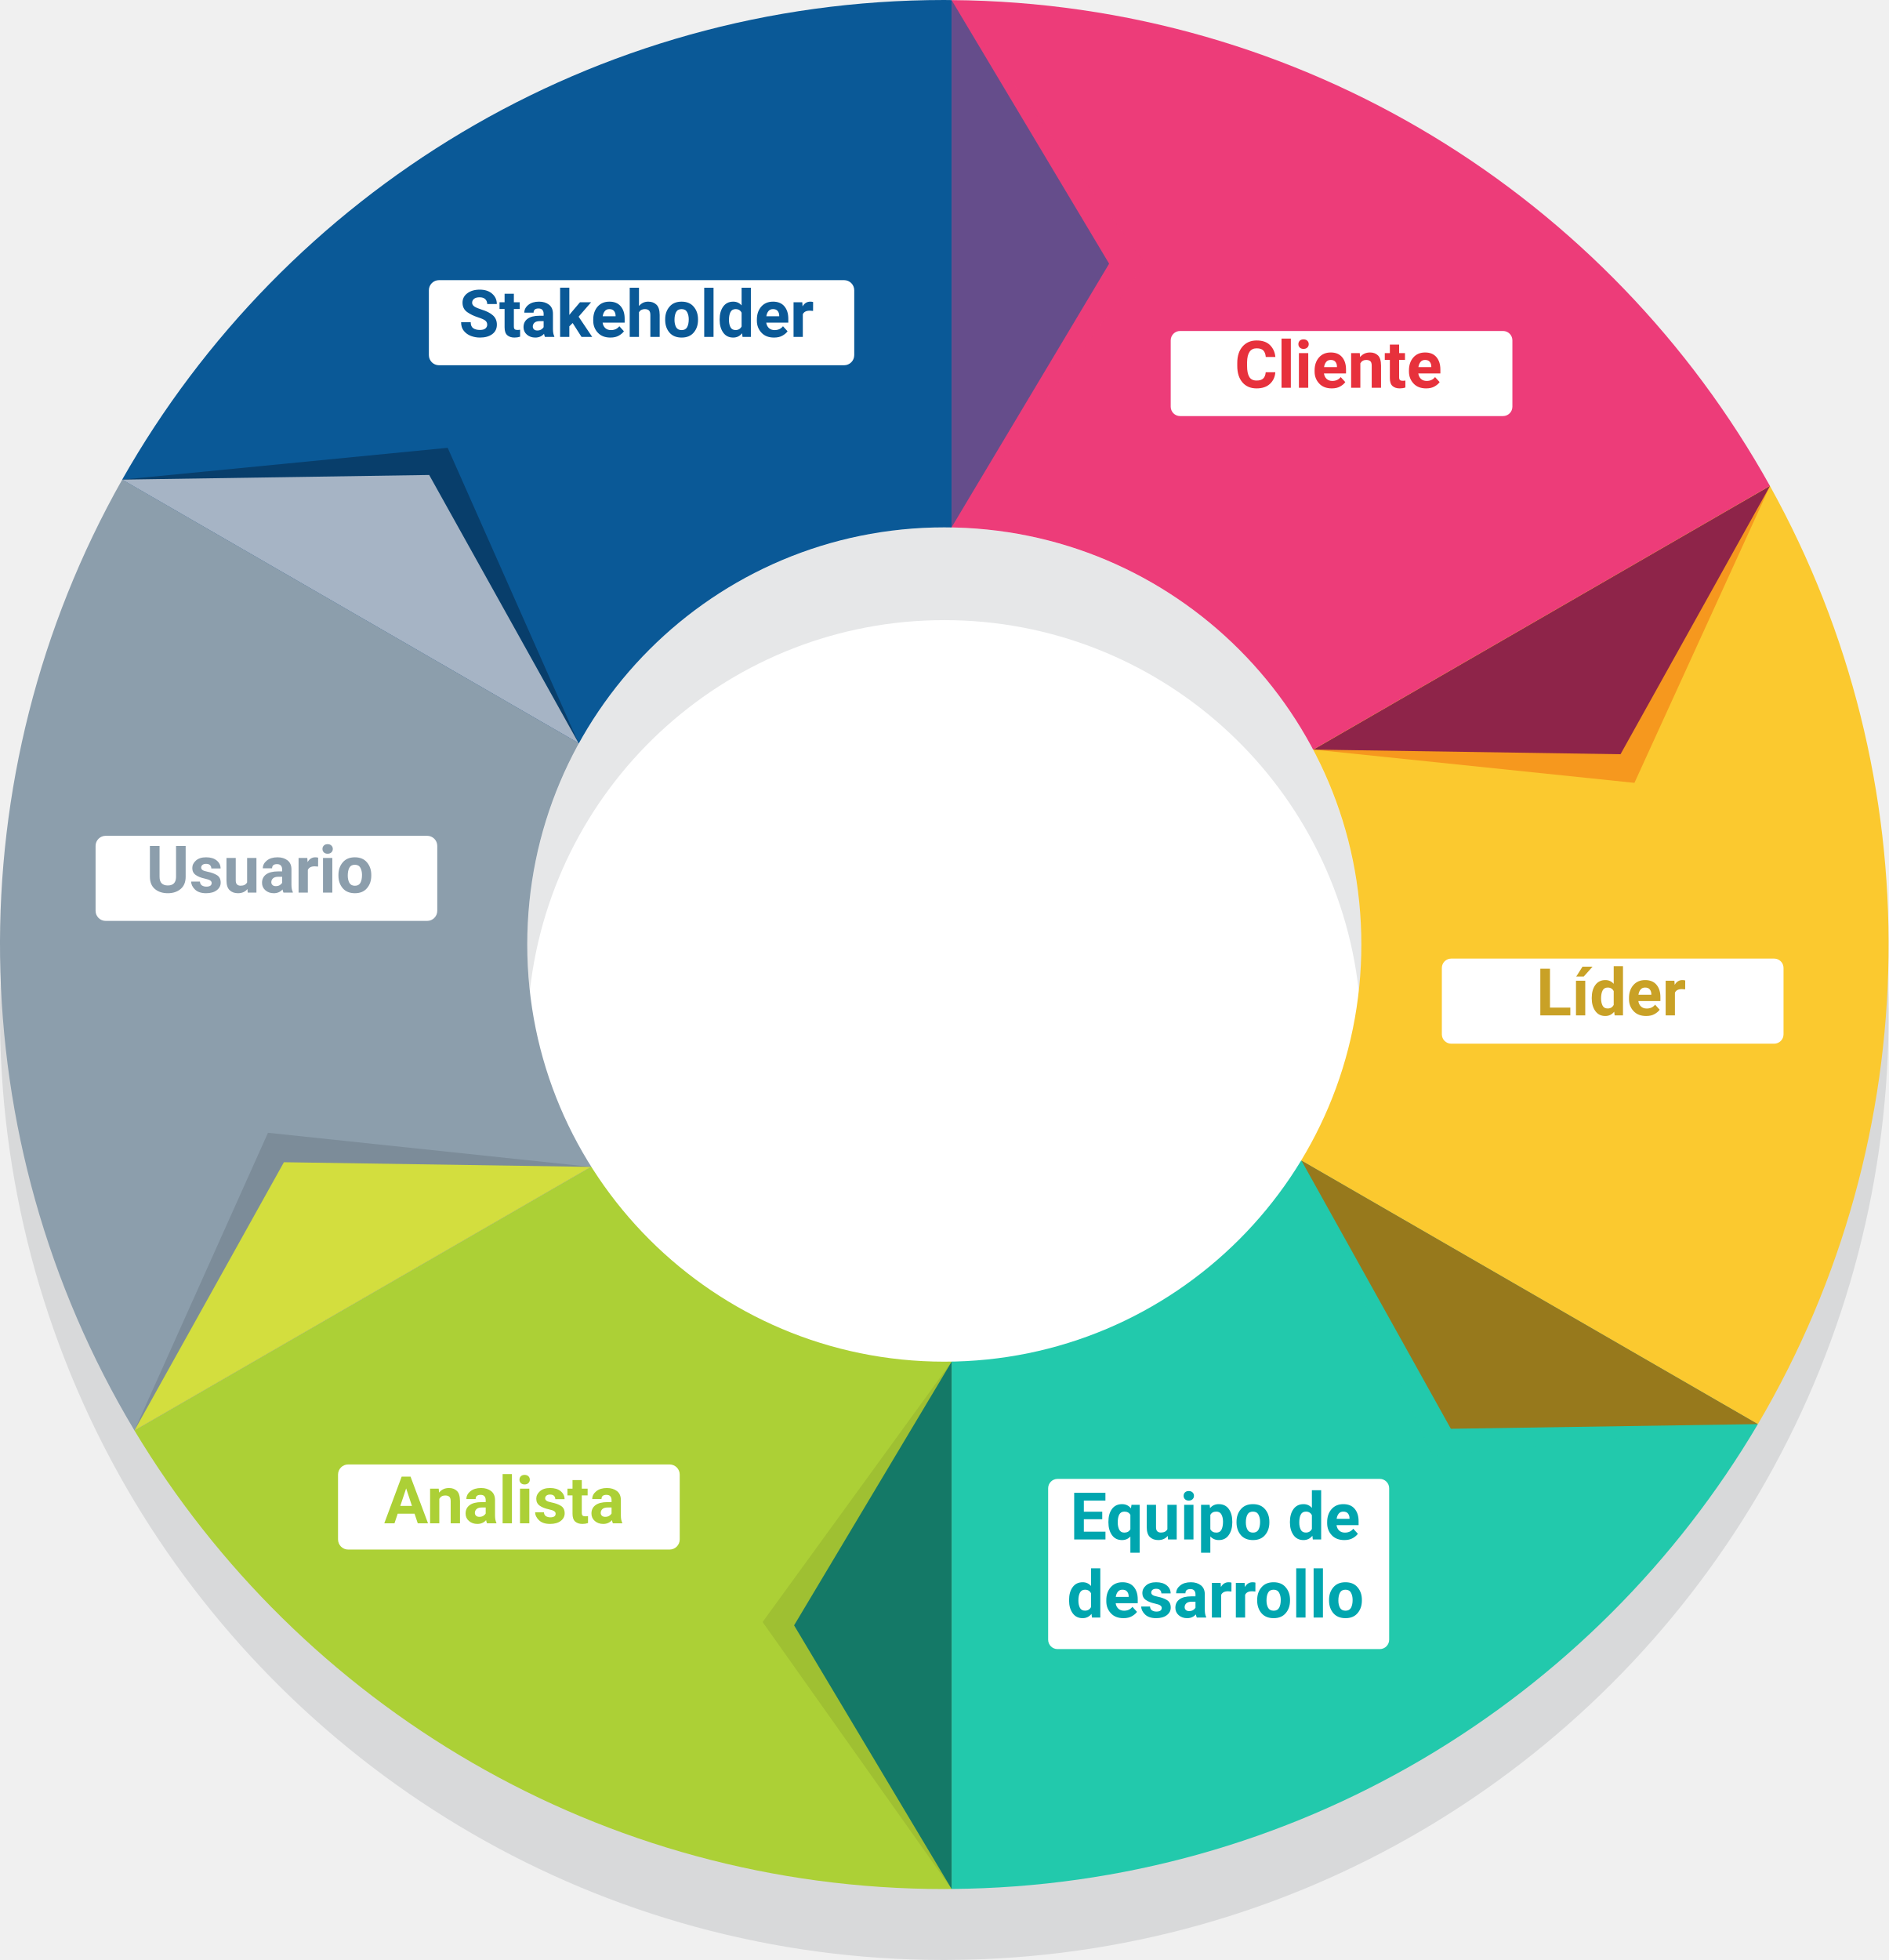
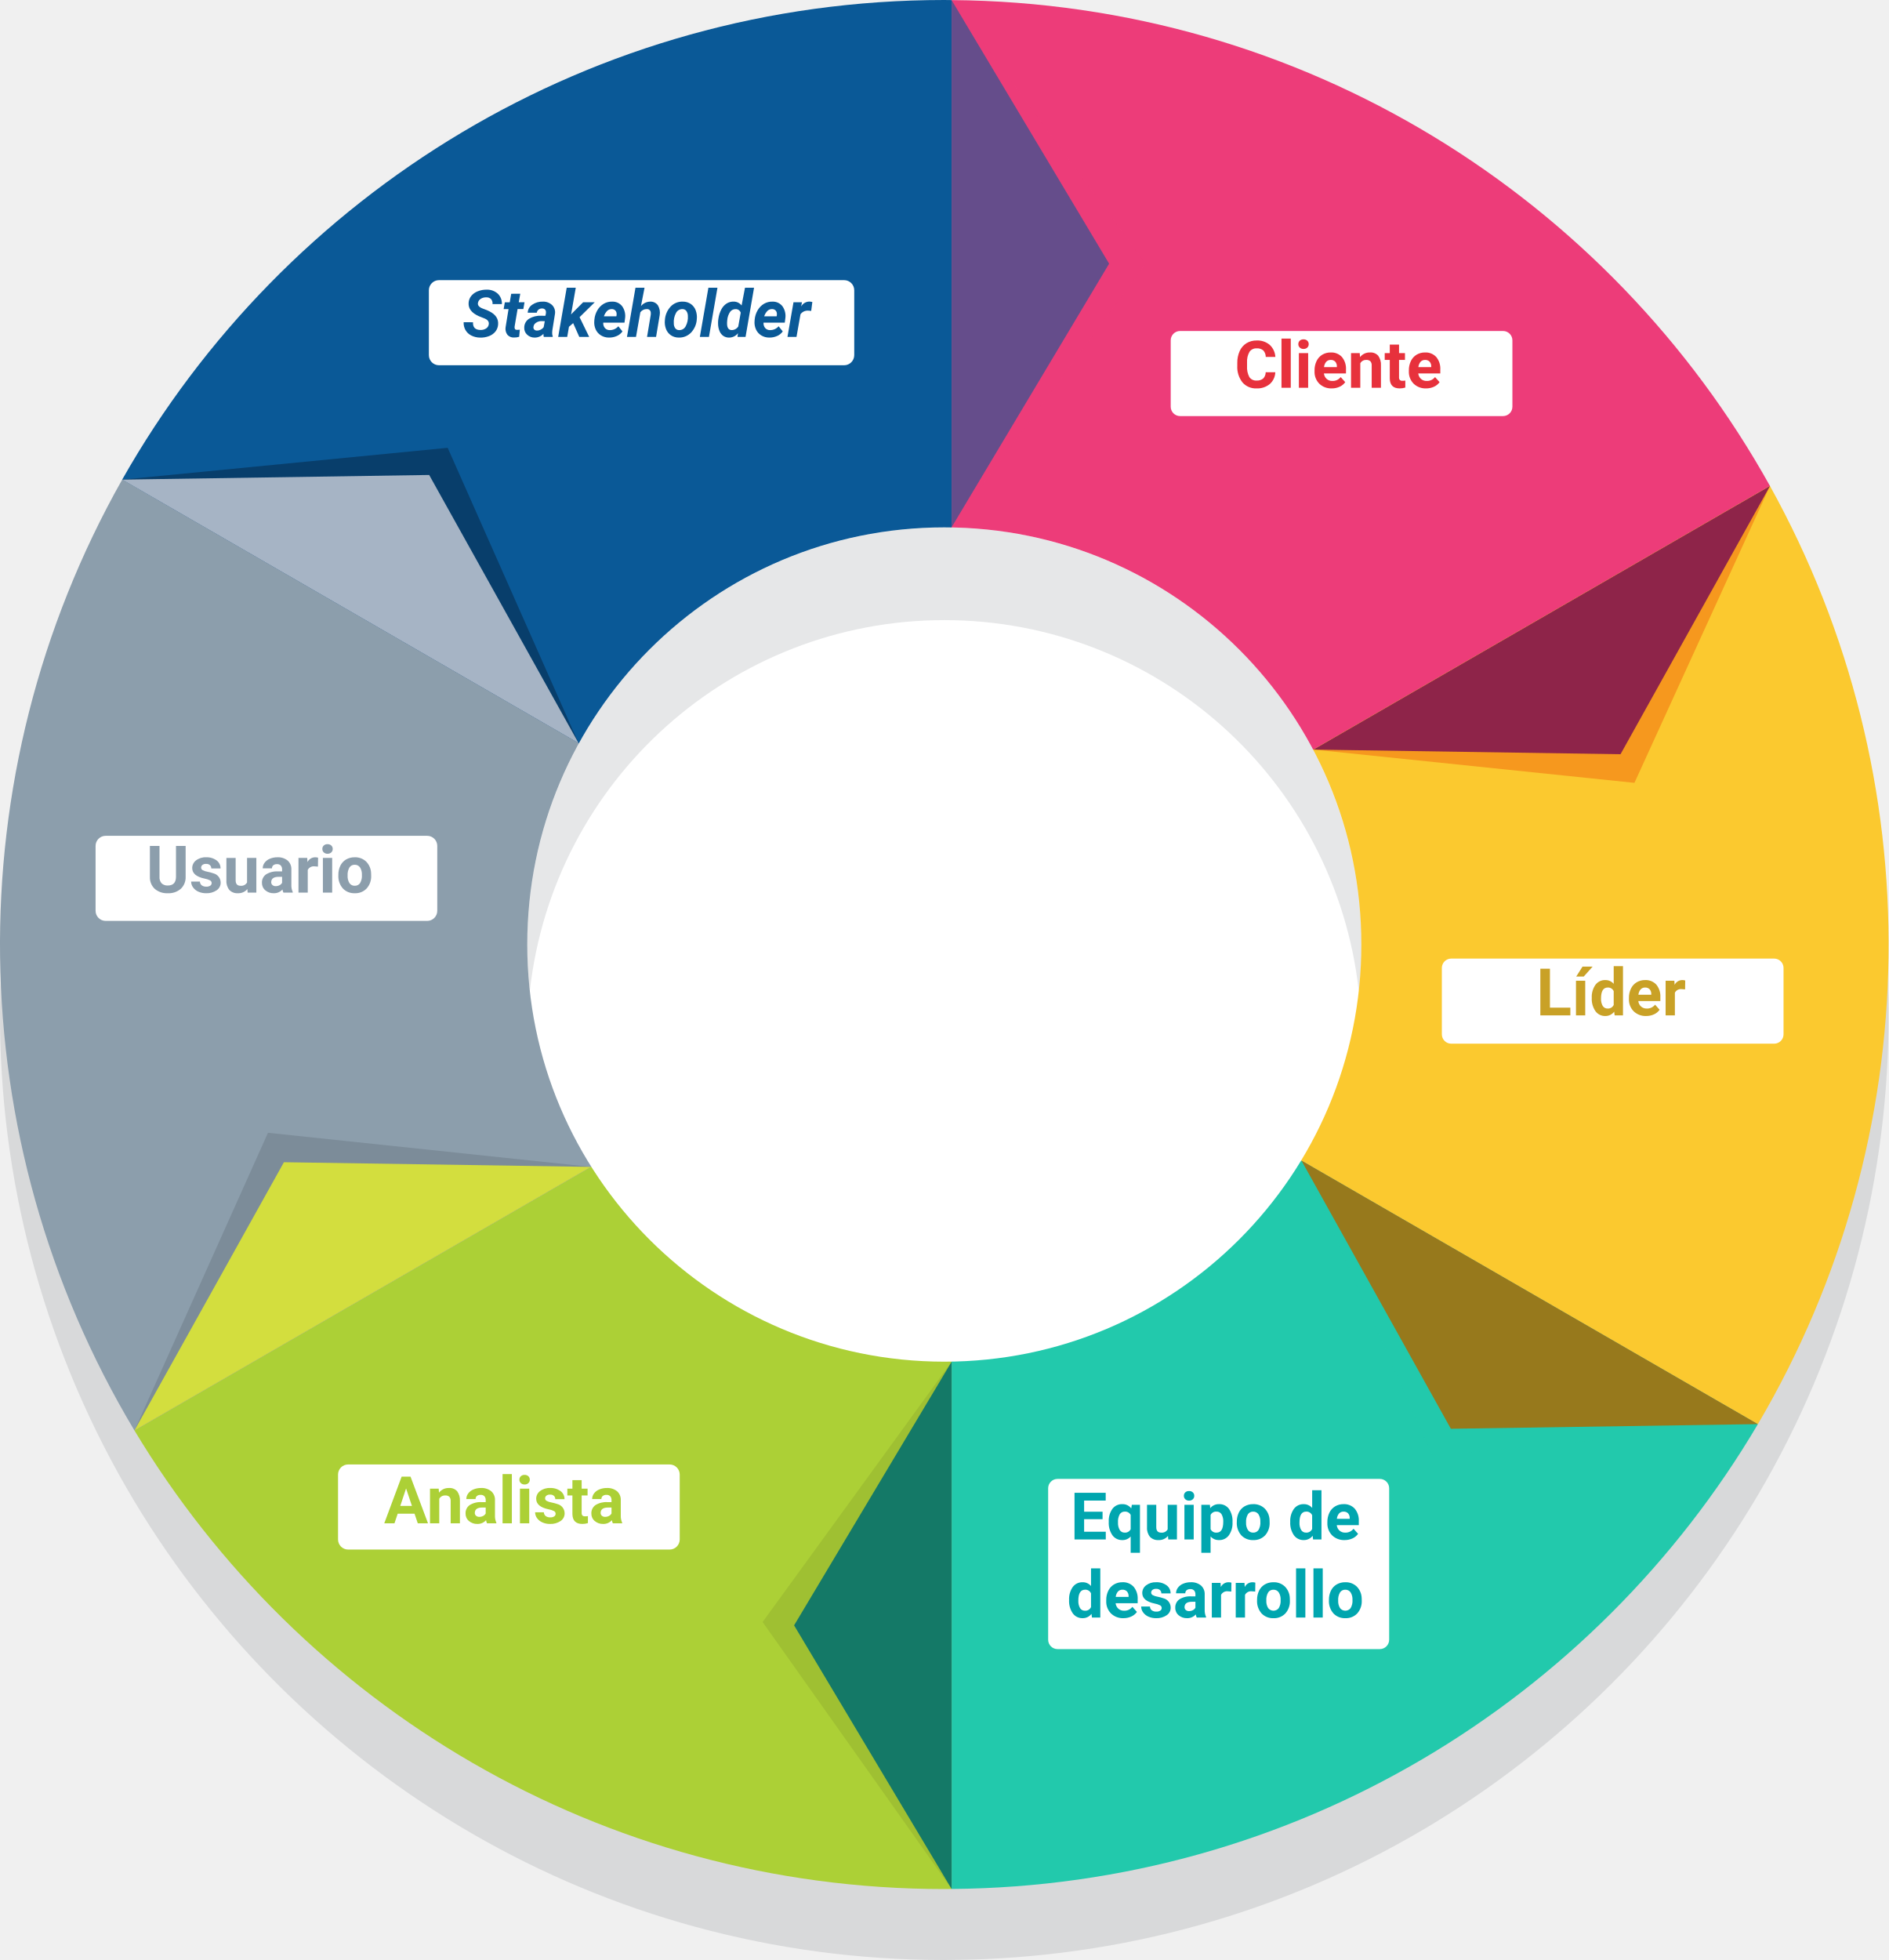
- <svg xmlns="http://www.w3.org/2000/svg" width="604.728" height="627.444" viewBox="0 0 604.728 627.444">
-   <g id="Grupo_877453" data-name="Grupo 877453" transform="translate(-26.283 -24.694)">
-     <path id="Trazado_601420" data-name="Trazado 601420" d="M593.028,196.948C541.755,104.8,443.719,42.257,330.986,41.4c-.78-.005-1.557-.03-2.339-.03-112.883,0-211.3,61.868-263.241,153.534a302.619,302.619,0,0,0,3.928,304.4c52.877,87.95,149.217,146.8,259.313,146.8.782,0,1.558-.023,2.339-.029,109.952-.836,205.924-60.349,258.163-148.782a302.588,302.588,0,0,0,3.879-300.342Z" transform="translate(0 6.037)" fill="#e6e7e8" style="mix-blend-mode: multiply;isolation: isolate" />
-     <path id="Trazado_601421" data-name="Trazado 601421" d="M320.587,24.724c-.78-.005-1.557-.03-2.339-.03-112.883,0-211.3,61.868-263.241,153.534L320.587,331.561Z" transform="translate(10.398 0)" fill="#0a5997" />
-     <path id="Trazado_601422" data-name="Trazado 601422" d="M65.406,137.421a302.619,302.619,0,0,0,3.928,304.4L330.986,290.754Z" transform="translate(0 40.807)" fill="#8c9eac" />
-     <path id="Trazado_601423" data-name="Trazado 601423" d="M512.042,180.263C460.77,88.113,362.733,25.573,250,24.716V331.553Z" transform="translate(80.986 0.008)" fill="#ed3c79" />
-     <path id="Trazado_601424" data-name="Trazado 601424" d="M57.892,401.064c52.877,87.95,149.217,146.8,259.313,146.8.782,0,1.558-.023,2.339-.029V250Z" transform="translate(11.442 81.561)" fill="#acd036" />
-     <path id="Trazado_601425" data-name="Trazado 601425" d="M250,547.833C359.952,547,455.924,487.484,508.163,399.051L250,250Z" transform="translate(80.986 81.561)" fill="#22c9ac" />
-     <path id="Trazado_601426" data-name="Trazado 601426" d="M512.042,138.921,250,290.211,508.163,439.261a302.585,302.585,0,0,0,3.879-300.34Z" transform="translate(80.986 41.35)" fill="#fbc92f" />
-     <circle id="Elipse_4942" data-name="Elipse 4942" cx="133.538" cy="133.538" r="133.538" transform="translate(195.108 193.521)" fill="#fff" />
-     <path id="Trazado_601427" data-name="Trazado 601427" d="M283.776,178.335A133.551,133.551,0,0,1,416.488,297.029a133.538,133.538,0,1,0-265.425,0A133.551,133.551,0,0,1,283.776,178.335Z" transform="translate(44.871 44.872)" fill="#e6e7e8" style="mix-blend-mode: multiply;isolation: isolate" />
-     <path id="Trazado_601428" data-name="Trazado 601428" d="M250,24.716,312.129,109.1,250,193.481Z" transform="translate(80.986 0.008)" fill="#ed3c79" opacity="0.6" style="isolation: isolate" />
-     <path id="Trazado_601429" data-name="Trazado 601429" d="M250,24.716,300.438,109.1,250,193.481Z" transform="translate(80.986 0.008)" fill="#0a5997" opacity="0.6" style="isolation: isolate" />
-     <path id="Trazado_601430" data-name="Trazado 601430" d="M266.085,513.528l-60.52-85.449,60.52-83.317Z" transform="translate(64.9 115.865)" fill="#9fc032" />
-     <path id="Trazado_601431" data-name="Trazado 601431" d="M263.406,513.528l-50.438-84.383,50.438-84.383Z" transform="translate(67.58 115.865)" fill="#147967" />
-     <path id="Trazado_601432" data-name="Trazado 601432" d="M55.008,140.132l104.226-10.187,41.929,94.57Z" transform="translate(10.399 38.101)" fill="#083760" opacity="0.8" style="isolation: isolate" />
-     <path id="Trazado_601433" data-name="Trazado 601433" d="M55.008,137.82l98.3-1.49L201.163,222.2Z" transform="translate(10.399 40.412)" fill="#a6b4c5" />
-     <path id="Trazado_601434" data-name="Trazado 601434" d="M478.393,381.846,374.18,391.983l-41.943-94.521Z" transform="translate(110.756 98.742)" fill="#22c9ac" opacity="0.15" style="isolation: isolate" />
-     <path id="Trazado_601435" data-name="Trazado 601435" d="M478.393,381.846l-98.3,1.49-47.858-85.872Z" transform="translate(110.756 98.742)" fill="#97791c" />
-     <path id="Trazado_601436" data-name="Trazado 601436" d="M57.893,386.242l42.753-95.3,103.4,10.915Z" transform="translate(11.443 96.383)" fill="#7c8c99" />
-     <path id="Trazado_601437" data-name="Trazado 601437" d="M57.893,383.737l47.858-85.872,98.3,1.49Z" transform="translate(11.443 98.888)" fill="#d3de3e" />
-     <path id="Trazado_601438" data-name="Trazado 601438" d="M481.241,138.921l-43.4,95.032L335.086,223.3Z" transform="translate(111.787 41.35)" fill="#f6981e" />
-     <path id="Trazado_601439" data-name="Trazado 601439" d="M481.241,138.921l-47.858,85.872-98.3-1.489Z" transform="translate(111.787 41.35)" fill="#8e2449" />
-     <rect id="Rectángulo_294824" data-name="Rectángulo 294824" width="109.407" height="27.24" rx="3" transform="translate(401.144 130.65)" fill="#fff" />
-     <text id="Cliente" transform="translate(454.798 148.827)" fill="#e7313c" font-size="21" font-family="Roboto-Bold, Roboto" font-weight="700">
-       <tspan x="-33.218" y="0">Cliente</tspan>
-     </text>
-     <rect id="Rectángulo_294825" data-name="Rectángulo 294825" width="109.407" height="27.24" rx="3" transform="translate(487.961 331.561)" fill="#fff" />
-     <text id="Líder" transform="translate(542.148 349.738)" fill="#c9a126" font-size="21" font-family="Roboto-Bold, Roboto" font-weight="700">
-       <tspan x="-23.984" y="0">Líder</tspan>
-     </text>
-     <rect id="Rectángulo_294826" data-name="Rectángulo 294826" width="109.195" height="54.48" rx="3" transform="translate(361.898 498.127)" fill="#fff" />
-     <text id="Equipo_de_desarrollo" data-name="Equipo de desarrollo" transform="translate(415.463 517.506)" fill="#00a6af" font-size="21" font-family="Roboto-Bold, Roboto" font-weight="700">
-       <tspan x="-46.553" y="0">Equipo de</tspan>
-       <tspan x="-47.537" y="25">desarrollo</tspan>
-     </text>
-     <path id="Rectángulo_294827" data-name="Rectángulo 294827" d="M3.232,0H106.174a3.233,3.233,0,0,1,3.233,3.233V24.007a3.233,3.233,0,0,1-3.233,3.233H3.232A3.232,3.232,0,0,1,0,24.008V3.232A3.232,3.232,0,0,1,3.232,0Z" transform="translate(134.522 493.503)" fill="#fff" />
-     <text id="Analista" transform="translate(187.727 512.338)" fill="#acd036" font-size="21" font-family="Roboto-Bold, Roboto" font-weight="700">
-       <tspan x="-38.473" y="0">Analista</tspan>
-     </text>
-     <path id="Rectángulo_294828" data-name="Rectángulo 294828" d="M3.232,0H106.174a3.233,3.233,0,0,1,3.233,3.233V24.008a3.233,3.233,0,0,1-3.233,3.233H3.232A3.232,3.232,0,0,1,0,24.008V3.232A3.232,3.232,0,0,1,3.232,0Z" transform="translate(56.888 292.256)" fill="#fff" />
-     <text id="Usuario" transform="translate(109.455 310.433)" fill="#8c9eac" font-size="21" font-family="Roboto-Bold, Roboto" font-weight="700">
-       <tspan x="-36.365" y="0">Usuario</tspan>
-     </text>
-     <rect id="Rectángulo_294829" data-name="Rectángulo 294829" width="136.2" height="27.24" rx="3.233" transform="translate(163.609 114.378)" fill="#fff" />
-     <text id="Stakeholder" transform="translate(230.142 132.555)" fill="#0a5997" font-size="21" font-family="Roboto-Bold, Roboto" font-weight="700">
-       <tspan x="-56.935" y="0">Stakeholder</tspan>
-     </text>
+ <svg xmlns="http://www.w3.org/2000/svg" width="604.728" height="627.443" viewBox="0 0 604.728 627.443">
+   <g id="Grupo_880850" data-name="Grupo 880850" transform="translate(-521.302 -2981.166)">
+     <path id="Trazado_601420" data-name="Trazado 601420" d="M593.028,196.948C541.755,104.8,443.719,42.257,330.986,41.4c-.78-.005-1.557-.03-2.339-.03-112.883,0-211.3,61.868-263.241,153.534a302.619,302.619,0,0,0,3.928,304.4c52.877,87.95,149.217,146.8,259.313,146.8.782,0,1.558-.023,2.339-.029,109.952-.836,205.924-60.349,258.163-148.782a302.588,302.588,0,0,0,3.879-300.342Z" transform="translate(495.019 2962.509)" fill="#e6e7e8" style="mix-blend-mode: multiply;isolation: isolate" />
+     <path id="Trazado_601421" data-name="Trazado 601421" d="M320.587,24.724c-.78-.005-1.557-.03-2.339-.03-112.883,0-211.3,61.868-263.241,153.534L320.587,331.561Z" transform="translate(505.417 2956.472)" fill="#0a5997" />
+     <path id="Trazado_601422" data-name="Trazado 601422" d="M65.406,137.421a302.619,302.619,0,0,0,3.928,304.4L330.986,290.754Z" transform="translate(495.019 2997.279)" fill="#8c9eac" />
+     <path id="Trazado_601423" data-name="Trazado 601423" d="M512.042,180.263C460.77,88.113,362.733,25.573,250,24.716V331.553Z" transform="translate(576.005 2956.479)" fill="#ed3c79" />
+     <path id="Trazado_601424" data-name="Trazado 601424" d="M57.892,401.064c52.877,87.95,149.217,146.8,259.313,146.8.782,0,1.558-.023,2.339-.029V250Z" transform="translate(506.461 3038.032)" fill="#acd036" />
+     <path id="Trazado_601425" data-name="Trazado 601425" d="M250,547.833C359.952,547,455.924,487.484,508.163,399.051L250,250Z" transform="translate(576.005 3038.032)" fill="#22c9ac" />
+     <path id="Trazado_601426" data-name="Trazado 601426" d="M512.042,138.921,250,290.211,508.163,439.261a302.585,302.585,0,0,0,3.879-300.34Z" transform="translate(576.005 2997.822)" fill="#fbc92f" />
+     <path id="Trazado_605622" data-name="Trazado 605622" d="M133.538,0A133.538,133.538,0,1,1,0,133.538,133.538,133.538,0,0,1,133.538,0Z" transform="translate(690.127 3149.992)" fill="#fff" />
+     <path id="Trazado_601427" data-name="Trazado 601427" d="M283.776,178.335A133.551,133.551,0,0,1,416.488,297.029a133.538,133.538,0,1,0-265.425,0A133.551,133.551,0,0,1,283.776,178.335Z" transform="translate(539.89 3001.344)" fill="#e6e7e8" style="mix-blend-mode: multiply;isolation: isolate" />
+     <path id="Trazado_601428" data-name="Trazado 601428" d="M250,24.716,312.129,109.1,250,193.481Z" transform="translate(576.004 2956.479)" fill="#ed3c79" opacity="0.6" style="isolation: isolate" />
+     <path id="Trazado_601429" data-name="Trazado 601429" d="M250,24.716,300.438,109.1,250,193.481Z" transform="translate(576.004 2956.479)" fill="#0a5997" opacity="0.6" style="isolation: isolate" />
+     <path id="Trazado_601430" data-name="Trazado 601430" d="M266.085,513.528l-60.52-85.449,60.52-83.317Z" transform="translate(559.919 3072.337)" fill="#9fc032" />
+     <path id="Trazado_601431" data-name="Trazado 601431" d="M263.406,513.528l-50.438-84.383,50.438-84.383Z" transform="translate(562.599 3072.337)" fill="#147967" />
+     <path id="Trazado_601432" data-name="Trazado 601432" d="M55.008,140.132l104.226-10.187,41.929,94.57Z" transform="translate(505.417 2994.572)" fill="#083760" opacity="0.8" style="isolation: isolate" />
+     <path id="Trazado_601433" data-name="Trazado 601433" d="M55.008,137.82l98.3-1.49L201.163,222.2Z" transform="translate(505.417 2996.884)" fill="#a6b4c5" />
+     <path id="Trazado_601434" data-name="Trazado 601434" d="M478.393,381.846,374.18,391.983l-41.943-94.521Z" transform="translate(605.775 3055.214)" fill="#22c9ac" opacity="0.15" style="isolation: isolate" />
+     <path id="Trazado_601435" data-name="Trazado 601435" d="M478.393,381.846l-98.3,1.49-47.858-85.872Z" transform="translate(605.775 3055.214)" fill="#97791c" />
+     <path id="Trazado_601436" data-name="Trazado 601436" d="M57.893,386.242l42.753-95.3,103.4,10.915Z" transform="translate(506.462 3052.854)" fill="#7c8c99" />
+     <path id="Trazado_601437" data-name="Trazado 601437" d="M57.893,383.737l47.858-85.872,98.3,1.49Z" transform="translate(506.462 3055.359)" fill="#d3de3e" />
+     <path id="Trazado_601438" data-name="Trazado 601438" d="M481.241,138.921l-43.4,95.032L335.086,223.3Z" transform="translate(606.806 2997.822)" fill="#f6981e" />
+     <path id="Trazado_601439" data-name="Trazado 601439" d="M481.241,138.921l-47.858,85.872-98.3-1.489Z" transform="translate(606.806 2997.822)" fill="#8e2449" />
+     <path id="Trazado_605623" data-name="Trazado 605623" d="M3,0H106.407a3,3,0,0,1,3,3V24.24a3,3,0,0,1-3,3H3a3,3,0,0,1-3-3V3A3,3,0,0,1,3,0Z" transform="translate(896.163 3087.122)" fill="#fff" />
+     <path id="Trazado_605624" data-name="Trazado 605624" d="M-20.164-4.973a5.283,5.283,0,0,1-1.779,3.794A6.248,6.248,0,0,1-26.173.205,5.618,5.618,0,0,1-30.69-1.728a7.925,7.925,0,0,1-1.646-5.306v-.913a8.95,8.95,0,0,1,.759-3.794,5.686,5.686,0,0,1,2.169-2.517,6.075,6.075,0,0,1,3.276-.877,6.087,6.087,0,0,1,4.163,1.384,5.677,5.677,0,0,1,1.825,3.886H-23.22a3.118,3.118,0,0,0-.8-2.1,2.981,2.981,0,0,0-2.107-.651,2.614,2.614,0,0,0-2.3,1.1,6.178,6.178,0,0,0-.784,3.42v1.128a6.612,6.612,0,0,0,.733,3.538,2.565,2.565,0,0,0,2.312,1.118,3.037,3.037,0,0,0,2.128-.651,2.941,2.941,0,0,0,.8-2.015ZM-15.212,0h-2.974V-15.75h2.974Zm5.568,0h-2.974V-11.095h2.974Zm-3.148-13.966a1.459,1.459,0,0,1,.446-1.1,1.676,1.676,0,0,1,1.215-.431,1.679,1.679,0,0,1,1.21.431,1.451,1.451,0,0,1,.451,1.1,1.455,1.455,0,0,1-.456,1.107,1.684,1.684,0,0,1-1.2.431,1.684,1.684,0,0,1-1.2-.431A1.455,1.455,0,0,1-12.792-13.966ZM-2.1.205a5.447,5.447,0,0,1-3.973-1.5A5.321,5.321,0,0,1-7.6-5.281v-.287a6.7,6.7,0,0,1,.646-2.989,4.741,4.741,0,0,1,1.83-2.03,5.137,5.137,0,0,1,2.7-.713A4.6,4.6,0,0,1,1.159-9.864,5.833,5.833,0,0,1,2.466-5.793v1.21H-4.6A2.753,2.753,0,0,0-3.732-2.84a2.619,2.619,0,0,0,1.83.656A3.2,3.2,0,0,0,.774-3.425L2.23-1.794A4.449,4.449,0,0,1,.426-.323,5.921,5.921,0,0,1-2.1.205Zm-.338-9.116a1.852,1.852,0,0,0-1.43.6,3.093,3.093,0,0,0-.7,1.71H-.446V-6.84A2.206,2.206,0,0,0-.979-8.37,1.91,1.91,0,0,0-2.435-8.911Zm9.311-2.184.092,1.282A3.874,3.874,0,0,1,10.156-11.3a3.219,3.219,0,0,1,2.625,1.036,4.832,4.832,0,0,1,.882,3.1V0H10.7V-7.112a1.93,1.93,0,0,0-.41-1.372,1.833,1.833,0,0,0-1.364-.426A2.038,2.038,0,0,0,7.05-7.842V0H4.086V-11.095Zm12.582-2.728v2.728h1.9v2.174h-1.9v5.537a1.322,1.322,0,0,0,.236.882,1.184,1.184,0,0,0,.9.267,4.726,4.726,0,0,0,.872-.072V-.062a6.1,6.1,0,0,1-1.794.267q-3.117,0-3.179-3.148V-8.921h-1.62v-2.174h1.62v-2.728ZM28.111.205a5.447,5.447,0,0,1-3.973-1.5A5.321,5.321,0,0,1,22.6-5.281v-.287a6.7,6.7,0,0,1,.646-2.989,4.741,4.741,0,0,1,1.83-2.03,5.137,5.137,0,0,1,2.7-.713,4.6,4.6,0,0,1,3.584,1.436,5.833,5.833,0,0,1,1.307,4.071v1.21H25.609a2.753,2.753,0,0,0,.866,1.743,2.619,2.619,0,0,0,1.83.656,3.2,3.2,0,0,0,2.676-1.241l1.456,1.63a4.449,4.449,0,0,1-1.8,1.471A5.921,5.921,0,0,1,28.111.205Zm-.338-9.116a1.852,1.852,0,0,0-1.43.6,3.093,3.093,0,0,0-.7,1.71h4.122V-6.84a2.206,2.206,0,0,0-.533-1.529A1.91,1.91,0,0,0,27.773-8.911Z" transform="translate(949.817 3105.299)" fill="#e7313c" />
+     <path id="Trazado_605625" data-name="Trazado 605625" d="M3,0H106.407a3,3,0,0,1,3,3V24.24a3,3,0,0,1-3,3H3a3,3,0,0,1-3-3V3A3,3,0,0,1,3,0Z" transform="translate(982.98 3288.033)" fill="#fff" />
+     <path id="Trazado_605626" data-name="Trazado 605626" d="M-19.575-2.471h6.532V0h-9.608V-14.93h3.076ZM-8.275,0h-2.963V-11.095h2.963Zm-.872-15.6h3.23l-2.84,3.179h-2.41Zm2.963,9.967A6.686,6.686,0,0,1-5.019-9.762,3.776,3.776,0,0,1-1.835-11.3,3.4,3.4,0,0,1,.841-10.09v-5.66H3.814V0H1.138L.995-1.179A3.487,3.487,0,0,1-1.856.205,3.766,3.766,0,0,1-5-1.338,6.9,6.9,0,0,1-6.183-5.629Zm2.963.211a4.4,4.4,0,0,0,.543,2.4A1.769,1.769,0,0,0-1.1-2.184,1.982,1.982,0,0,0,.841-3.348v-4.4A1.954,1.954,0,0,0-1.077-8.911Q-3.22-8.911-3.22-5.419ZM11.218.205a5.447,5.447,0,0,1-3.973-1.5A5.321,5.321,0,0,1,5.711-5.281v-.287a6.7,6.7,0,0,1,.646-2.989,4.741,4.741,0,0,1,1.83-2.03,5.137,5.137,0,0,1,2.7-.713,4.6,4.6,0,0,1,3.584,1.436,5.833,5.833,0,0,1,1.307,4.071v1.21H8.716A2.753,2.753,0,0,0,9.582-2.84a2.619,2.619,0,0,0,1.83.656,3.2,3.2,0,0,0,2.676-1.241l1.456,1.63a4.449,4.449,0,0,1-1.8,1.471A5.921,5.921,0,0,1,11.218.205Zm-.338-9.116a1.852,1.852,0,0,0-1.43.6,3.093,3.093,0,0,0-.7,1.71h4.122V-6.84a2.206,2.206,0,0,0-.533-1.529A1.91,1.91,0,0,0,10.879-8.911ZM23.7-8.316A8.051,8.051,0,0,0,22.63-8.4a2.171,2.171,0,0,0-2.2,1.138V0H17.462V-11.095h2.8l.082,1.323A2.746,2.746,0,0,1,22.815-11.3a3.105,3.105,0,0,1,.923.133Z" transform="translate(1037.167 3306.209)" fill="#c9a126" />
+     <path id="Trazado_605627" data-name="Trazado 605627" d="M3,0H106.195a3,3,0,0,1,3,3V51.48a3,3,0,0,1-3,3H3a3,3,0,0,1-3-3V3A3,3,0,0,1,3,0Z" transform="translate(856.917 3454.6)" fill="#fff" />
+     <path id="Trazado_605628" data-name="Trazado 605628" d="M-36.14-6.491h-5.906v4.02h6.932V0H-45.122V-14.93h9.987v2.492h-6.911V-8.88h5.906Zm1.979.841A6.632,6.632,0,0,1-33-9.782,3.8,3.8,0,0,1-29.8-11.3a3.406,3.406,0,0,1,2.84,1.364l.195-1.159h2.6V4.266h-2.974V-.954A3.416,3.416,0,0,1-29.823.205a3.777,3.777,0,0,1-3.158-1.538A6.957,6.957,0,0,1-34.161-5.65Zm2.963.21a4.35,4.35,0,0,0,.559,2.424,1.789,1.789,0,0,0,1.574.832,1.993,1.993,0,0,0,1.928-1.089V-7.863a1.976,1.976,0,0,0-1.907-1.048,1.811,1.811,0,0,0-1.589.832A4.8,4.8,0,0,0-31.2-5.44Zm16.006,4.312A3.716,3.716,0,0,1-18.226.205,3.5,3.5,0,0,1-20.949-.82a4.377,4.377,0,0,1-.959-3v-7.27h2.963v7.176q0,1.735,1.579,1.735a2.14,2.14,0,0,0,2.071-1.047v-7.863h2.974V0h-2.789ZM-6.957,0H-9.931V-11.095h2.974Zm-3.148-13.966a1.459,1.459,0,0,1,.446-1.1,1.676,1.676,0,0,1,1.215-.431,1.679,1.679,0,0,1,1.21.431,1.451,1.451,0,0,1,.451,1.1,1.455,1.455,0,0,1-.456,1.107,1.684,1.684,0,0,1-1.2.431,1.684,1.684,0,0,1-1.2-.431A1.455,1.455,0,0,1-10.105-13.966ZM5.47-5.445A6.654,6.654,0,0,1,4.307-1.338,3.731,3.731,0,0,1,1.164.205,3.456,3.456,0,0,1-1.553-.964V4.266H-4.517v-15.36h2.748l.1,1.087A3.483,3.483,0,0,1,1.143-11.3,3.757,3.757,0,0,1,4.332-9.782,6.834,6.834,0,0,1,5.47-5.6ZM2.507-5.671a4.391,4.391,0,0,0-.549-2.4A1.785,1.785,0,0,0,.364-8.911a1.94,1.94,0,0,0-1.917,1.07v4.556a1.972,1.972,0,0,0,1.938,1.1Q2.507-2.184,2.507-5.671Zm4.337.021A6.58,6.58,0,0,1,7.48-8.593a4.654,4.654,0,0,1,1.83-2,5.34,5.34,0,0,1,2.774-.708A5.052,5.052,0,0,1,15.75-9.926a5.514,5.514,0,0,1,1.584,3.732l.021.759a5.8,5.8,0,0,1-1.425,4.1A4.954,4.954,0,0,1,12.1.205a4.979,4.979,0,0,1-3.83-1.538,5.9,5.9,0,0,1-1.43-4.184Zm2.963.21A4.147,4.147,0,0,0,10.4-3.021a1.962,1.962,0,0,0,1.7.837,1.966,1.966,0,0,0,1.682-.827,4.538,4.538,0,0,0,.6-2.644,4.106,4.106,0,0,0-.6-2.4,1.967,1.967,0,0,0-1.7-.852,1.934,1.934,0,0,0-1.682.847A4.614,4.614,0,0,0,9.808-5.44Zm14.14-.19a6.686,6.686,0,0,1,1.164-4.132A3.776,3.776,0,0,1,28.3-11.3a3.4,3.4,0,0,1,2.676,1.21v-5.66h2.974V0H31.269l-.144-1.179A3.487,3.487,0,0,1,28.275.205a3.766,3.766,0,0,1-3.143-1.543A6.9,6.9,0,0,1,23.948-5.629Zm2.963.211a4.4,4.4,0,0,0,.543,2.4,1.769,1.769,0,0,0,1.579.834,1.982,1.982,0,0,0,1.938-1.164v-4.4a1.954,1.954,0,0,0-1.917-1.164Q26.911-8.911,26.911-5.419ZM41.349.205a5.447,5.447,0,0,1-3.973-1.5,5.321,5.321,0,0,1-1.533-3.989v-.287a6.7,6.7,0,0,1,.646-2.989,4.741,4.741,0,0,1,1.83-2.03,5.137,5.137,0,0,1,2.7-.713A4.6,4.6,0,0,1,44.6-9.864a5.833,5.833,0,0,1,1.307,4.071v1.21H38.847a2.753,2.753,0,0,0,.866,1.743,2.619,2.619,0,0,0,1.83.656A3.2,3.2,0,0,0,44.22-3.425l1.456,1.63a4.449,4.449,0,0,1-1.8,1.471A5.921,5.921,0,0,1,41.349.205ZM41.01-8.911a1.852,1.852,0,0,0-1.43.6,3.093,3.093,0,0,0-.7,1.71H43V-6.84a2.206,2.206,0,0,0-.533-1.529A1.91,1.91,0,0,0,41.01-8.911ZM-46.86,19.371A6.686,6.686,0,0,1-45.7,15.238,3.776,3.776,0,0,1-42.513,13.7a3.4,3.4,0,0,1,2.676,1.21V9.25h2.974V25h-2.676l-.144-1.179a3.487,3.487,0,0,1-2.851,1.384,3.766,3.766,0,0,1-3.143-1.543A6.9,6.9,0,0,1-46.86,19.371Zm2.963.211a4.4,4.4,0,0,0,.543,2.4,1.769,1.769,0,0,0,1.579.834,1.982,1.982,0,0,0,1.938-1.164v-4.4a1.954,1.954,0,0,0-1.917-1.164Q-43.9,16.089-43.9,19.581Zm14.438,5.624a5.447,5.447,0,0,1-3.973-1.5,5.321,5.321,0,0,1-1.533-3.989v-.287a6.7,6.7,0,0,1,.646-2.989,4.741,4.741,0,0,1,1.83-2.03,5.137,5.137,0,0,1,2.7-.713A4.6,4.6,0,0,1-26.2,15.136,5.833,5.833,0,0,1-24.9,19.207v1.21h-7.065a2.753,2.753,0,0,0,.866,1.743,2.619,2.619,0,0,0,1.83.656,3.2,3.2,0,0,0,2.676-1.241l1.456,1.63a4.449,4.449,0,0,1-1.8,1.471A5.921,5.921,0,0,1-29.459,25.205Zm-.338-9.116a1.852,1.852,0,0,0-1.43.6,3.093,3.093,0,0,0-.7,1.71h4.122V18.16a2.206,2.206,0,0,0-.533-1.529A1.91,1.91,0,0,0-29.8,16.089Zm12.592,5.845a.955.955,0,0,0-.538-.856,6.115,6.115,0,0,0-1.728-.559q-3.958-.831-3.958-3.363A3.049,3.049,0,0,1-22.2,14.69,4.943,4.943,0,0,1-19,13.7a5.32,5.32,0,0,1,3.379.995,3.135,3.135,0,0,1,1.266,2.584h-2.963a1.434,1.434,0,0,0-.41-1.051,1.736,1.736,0,0,0-1.282-.415,1.774,1.774,0,0,0-1.159.338,1.068,1.068,0,0,0-.41.861.913.913,0,0,0,.467.795,4.8,4.8,0,0,0,1.574.523,12.856,12.856,0,0,1,1.866.5,3.066,3.066,0,0,1,2.348,2.984,2.894,2.894,0,0,1-1.3,2.456,5.618,5.618,0,0,1-3.363.938,5.867,5.867,0,0,1-2.476-.5,4.155,4.155,0,0,1-1.7-1.364,3.169,3.169,0,0,1-.615-1.871h2.81a1.547,1.547,0,0,0,.584,1.21,2.318,2.318,0,0,0,1.456.42,2.146,2.146,0,0,0,1.287-.323A1,1,0,0,0-17.206,21.934ZM-5.988,25a3.291,3.291,0,0,1-.3-.995,3.586,3.586,0,0,1-2.8,1.2,3.939,3.939,0,0,1-2.7-.943,3.034,3.034,0,0,1-1.072-2.379,3.135,3.135,0,0,1,1.307-2.707,6.451,6.451,0,0,1,3.779-.954h1.364v-.636a1.828,1.828,0,0,0-.395-1.23,1.553,1.553,0,0,0-1.246-.461,1.766,1.766,0,0,0-1.174.359,1.219,1.219,0,0,0-.426.984h-2.963a2.977,2.977,0,0,1,.595-1.784,3.931,3.931,0,0,1,1.682-1.287A6.129,6.129,0,0,1-7.9,13.7,4.842,4.842,0,0,1-4.64,14.731a3.605,3.605,0,0,1,1.2,2.9v4.809a5.3,5.3,0,0,0,.441,2.389V25Zm-2.451-2.061a2.552,2.552,0,0,0,1.21-.292,1.919,1.919,0,0,0,.82-.784V19.955H-7.516q-2.225,0-2.369,1.538l-.01.174a1.186,1.186,0,0,0,.39.913A1.514,1.514,0,0,0-8.439,22.939ZM5.076,16.684A8.051,8.051,0,0,0,4.009,16.6,2.171,2.171,0,0,0,1.8,17.74V25H-1.159V13.905h2.8l.082,1.323A2.746,2.746,0,0,1,4.194,13.7a3.105,3.105,0,0,1,.923.133Zm7.66,0a8.051,8.051,0,0,0-1.066-.082,2.171,2.171,0,0,0-2.2,1.138V25H6.5V13.905H9.3l.082,1.323A2.746,2.746,0,0,1,11.854,13.7a3.105,3.105,0,0,1,.923.133Zm.595,2.666a6.58,6.58,0,0,1,.636-2.943,4.654,4.654,0,0,1,1.83-2A5.34,5.34,0,0,1,18.57,13.7a5.052,5.052,0,0,1,3.666,1.374,5.514,5.514,0,0,1,1.584,3.732l.021.759a5.8,5.8,0,0,1-1.425,4.1,4.954,4.954,0,0,1-3.825,1.543,4.979,4.979,0,0,1-3.83-1.538,5.9,5.9,0,0,1-1.43-4.184Zm2.963.21a4.147,4.147,0,0,0,.595,2.418,2.137,2.137,0,0,0,3.384.01,4.538,4.538,0,0,0,.6-2.644,4.106,4.106,0,0,0-.6-2.4,1.967,1.967,0,0,0-1.7-.852,1.934,1.934,0,0,0-1.682.847A4.614,4.614,0,0,0,16.293,19.56ZM28.793,25H25.819V9.25h2.974Zm5.568,0H31.387V9.25h2.974Zm1.979-5.65a6.58,6.58,0,0,1,.636-2.943,4.654,4.654,0,0,1,1.83-2A5.34,5.34,0,0,1,41.58,13.7a5.052,5.052,0,0,1,3.666,1.374,5.514,5.514,0,0,1,1.584,3.732l.021.759a5.8,5.8,0,0,1-1.425,4.1A4.954,4.954,0,0,1,41.6,25.205a4.979,4.979,0,0,1-3.83-1.538,5.9,5.9,0,0,1-1.43-4.184Zm2.963.21a4.147,4.147,0,0,0,.595,2.418,2.137,2.137,0,0,0,3.384.01,4.538,4.538,0,0,0,.6-2.644,4.106,4.106,0,0,0-.6-2.4,1.967,1.967,0,0,0-1.7-.852,1.934,1.934,0,0,0-1.682.847A4.614,4.614,0,0,0,39.3,19.56Z" transform="translate(910.482 3473.979)" fill="#00a6af" />
+     <path id="Trazado_605629" data-name="Trazado 605629" d="M3.232,0H106.174a3.232,3.232,0,0,1,3.232,3.233V24.007a3.233,3.233,0,0,1-3.233,3.233H3.232A3.232,3.232,0,0,1,0,24.008V3.232A3.232,3.232,0,0,1,3.232,0Z" transform="translate(629.541 3449.975)" fill="#fff" />
+     <path id="Trazado_605630" data-name="Trazado 605630" d="M-28.711-3.076H-34.1L-35.13,0H-38.4l5.558-14.93h2.851L-24.4,0h-3.271Zm-4.563-2.492h3.732l-1.876-5.588Zm12.3-5.527.092,1.282A3.874,3.874,0,0,1-17.688-11.3a3.219,3.219,0,0,1,2.625,1.036,4.832,4.832,0,0,1,.882,3.1V0h-2.963V-7.112a1.93,1.93,0,0,0-.41-1.372,1.833,1.833,0,0,0-1.364-.426,2.038,2.038,0,0,0-1.876,1.069V0h-2.963V-11.095ZM-5.506,0a3.291,3.291,0,0,1-.3-.995A3.586,3.586,0,0,1-8.6.205a3.939,3.939,0,0,1-2.7-.943,3.034,3.034,0,0,1-1.072-2.379,3.135,3.135,0,0,1,1.307-2.707,6.451,6.451,0,0,1,3.779-.954h1.364v-.636a1.828,1.828,0,0,0-.395-1.23,1.553,1.553,0,0,0-1.246-.461,1.766,1.766,0,0,0-1.174.359,1.219,1.219,0,0,0-.426.984H-12.13a2.977,2.977,0,0,1,.595-1.784,3.931,3.931,0,0,1,1.682-1.287,6.129,6.129,0,0,1,2.44-.467,4.842,4.842,0,0,1,3.256,1.031,3.605,3.605,0,0,1,1.2,2.9v4.809A5.3,5.3,0,0,0-2.512-.174V0ZM-7.957-2.061a2.552,2.552,0,0,0,1.21-.292,1.919,1.919,0,0,0,.82-.784V-5.045H-7.034q-2.225,0-2.369,1.538l-.01.174a1.186,1.186,0,0,0,.39.913A1.514,1.514,0,0,0-7.957-2.061ZM2.451,0H-.523V-15.75H2.451ZM8.019,0H5.045V-11.095H8.019ZM4.871-13.966a1.459,1.459,0,0,1,.446-1.1,1.676,1.676,0,0,1,1.215-.431,1.679,1.679,0,0,1,1.21.431,1.451,1.451,0,0,1,.451,1.1,1.455,1.455,0,0,1-.456,1.107,1.684,1.684,0,0,1-1.2.431,1.684,1.684,0,0,1-1.2-.431A1.455,1.455,0,0,1,4.871-13.966Zm11.6,10.9a.955.955,0,0,0-.538-.856A6.115,6.115,0,0,0,14.2-4.481q-3.958-.831-3.958-3.363a3.049,3.049,0,0,1,1.225-2.466,4.943,4.943,0,0,1,3.2-.99,5.32,5.32,0,0,1,3.379.995,3.135,3.135,0,0,1,1.266,2.584H16.355a1.434,1.434,0,0,0-.41-1.051,1.736,1.736,0,0,0-1.282-.415,1.774,1.774,0,0,0-1.159.338,1.068,1.068,0,0,0-.41.861.913.913,0,0,0,.467.795,4.8,4.8,0,0,0,1.574.523,12.856,12.856,0,0,1,1.866.5,3.066,3.066,0,0,1,2.348,2.984,2.894,2.894,0,0,1-1.3,2.456,5.618,5.618,0,0,1-3.363.938,5.867,5.867,0,0,1-2.476-.5,4.155,4.155,0,0,1-1.7-1.364A3.169,3.169,0,0,1,9.9-3.527H12.7a1.547,1.547,0,0,0,.584,1.21,2.318,2.318,0,0,0,1.456.42,2.146,2.146,0,0,0,1.287-.323A1,1,0,0,0,16.468-3.066ZM24.8-13.822v2.728h1.9v2.174H24.8v5.537a1.322,1.322,0,0,0,.236.882,1.184,1.184,0,0,0,.9.267,4.726,4.726,0,0,0,.872-.072V-.062A6.1,6.1,0,0,1,25.02.205q-3.117,0-3.179-3.148V-8.921h-1.62v-2.174h1.62v-2.728ZM34.781,0a3.291,3.291,0,0,1-.3-.995,3.586,3.586,0,0,1-2.8,1.2,3.939,3.939,0,0,1-2.7-.943,3.034,3.034,0,0,1-1.072-2.379,3.135,3.135,0,0,1,1.307-2.707A6.451,6.451,0,0,1,33-6.778h1.364v-.636a1.828,1.828,0,0,0-.395-1.23,1.553,1.553,0,0,0-1.246-.461,1.766,1.766,0,0,0-1.174.359,1.219,1.219,0,0,0-.426.984H28.157a2.977,2.977,0,0,1,.595-1.784,3.931,3.931,0,0,1,1.682-1.287,6.129,6.129,0,0,1,2.44-.467,4.842,4.842,0,0,1,3.256,1.031,3.605,3.605,0,0,1,1.2,2.9v4.809a5.3,5.3,0,0,0,.441,2.389V0ZM32.331-2.061a2.552,2.552,0,0,0,1.21-.292,1.919,1.919,0,0,0,.82-.784V-5.045H33.253q-2.225,0-2.369,1.538l-.01.174a1.186,1.186,0,0,0,.39.913A1.514,1.514,0,0,0,32.331-2.061Z" transform="translate(682.746 3468.81)" fill="#acd036" />
+     <path id="Trazado_605631" data-name="Trazado 605631" d="M3.232,0H106.174a3.233,3.233,0,0,1,3.233,3.233V24.008a3.232,3.232,0,0,1-3.232,3.233H3.232A3.232,3.232,0,0,1,0,24.008V3.232A3.232,3.232,0,0,1,3.232,0Z" transform="translate(551.907 3248.728)" fill="#fff" />
+     <path id="Trazado_605632" data-name="Trazado 605632" d="M-23.733-14.93V-5.1A5.035,5.035,0,0,1-25.266-1.22,5.91,5.91,0,0,1-29.454.205a5.976,5.976,0,0,1-4.153-1.384,4.949,4.949,0,0,1-1.569-3.8V-14.93H-32.1v9.854a2.845,2.845,0,0,0,.7,2.138,2.7,2.7,0,0,0,1.943.672q2.594,0,2.635-2.728V-14.93ZM-15.4-3.066a.955.955,0,0,0-.538-.856,6.115,6.115,0,0,0-1.728-.559q-3.958-.831-3.958-3.363A3.049,3.049,0,0,1-20.4-10.31a4.943,4.943,0,0,1,3.2-.99,5.32,5.32,0,0,1,3.379.995,3.135,3.135,0,0,1,1.266,2.584h-2.963a1.434,1.434,0,0,0-.41-1.051A1.736,1.736,0,0,0-17.2-9.187a1.774,1.774,0,0,0-1.159.338,1.068,1.068,0,0,0-.41.861.913.913,0,0,0,.467.795,4.8,4.8,0,0,0,1.574.523,12.856,12.856,0,0,1,1.866.5,3.066,3.066,0,0,1,2.348,2.984,2.894,2.894,0,0,1-1.3,2.456A5.618,5.618,0,0,1-17.18.205a5.867,5.867,0,0,1-2.476-.5,4.155,4.155,0,0,1-1.7-1.364,3.169,3.169,0,0,1-.615-1.871h2.81a1.547,1.547,0,0,0,.584,1.21,2.318,2.318,0,0,0,1.456.42,2.146,2.146,0,0,0,1.287-.323A1,1,0,0,0-15.4-3.066ZM-3.963-1.128A3.716,3.716,0,0,1-7,.205,3.5,3.5,0,0,1-9.721-.82a4.377,4.377,0,0,1-.959-3v-7.27h2.963v7.176q0,1.735,1.579,1.735A2.14,2.14,0,0,0-4.066-3.231v-7.863h2.974V0H-3.881ZM7.573,0a3.291,3.291,0,0,1-.3-.995,3.586,3.586,0,0,1-2.8,1.2,3.939,3.939,0,0,1-2.7-.943A3.034,3.034,0,0,1,.7-3.117,3.135,3.135,0,0,1,2.01-5.824a6.451,6.451,0,0,1,3.779-.954H7.152v-.636a1.828,1.828,0,0,0-.395-1.23,1.553,1.553,0,0,0-1.246-.461,1.766,1.766,0,0,0-1.174.359,1.219,1.219,0,0,0-.426.984H.948a2.977,2.977,0,0,1,.595-1.784,3.931,3.931,0,0,1,1.682-1.287,6.129,6.129,0,0,1,2.44-.467,4.842,4.842,0,0,1,3.256,1.031,3.605,3.605,0,0,1,1.2,2.9v4.809a5.3,5.3,0,0,0,.441,2.389V0ZM5.122-2.061a2.552,2.552,0,0,0,1.21-.292,1.919,1.919,0,0,0,.82-.784V-5.045H6.045q-2.225,0-2.369,1.538l-.01.174a1.186,1.186,0,0,0,.39.913A1.514,1.514,0,0,0,5.122-2.061ZM18.636-8.316A8.051,8.051,0,0,0,17.57-8.4a2.171,2.171,0,0,0-2.2,1.138V0H12.4V-11.095h2.8l.082,1.323A2.746,2.746,0,0,1,17.755-11.3a3.105,3.105,0,0,1,.923.133ZM23.189,0H20.216V-11.095h2.974ZM20.041-13.966a1.459,1.459,0,0,1,.446-1.1,1.676,1.676,0,0,1,1.215-.431,1.679,1.679,0,0,1,1.21.431,1.451,1.451,0,0,1,.451,1.1,1.455,1.455,0,0,1-.456,1.107,1.684,1.684,0,0,1-1.2.431,1.684,1.684,0,0,1-1.2-.431A1.455,1.455,0,0,1,20.041-13.966ZM25.168-5.65A6.58,6.58,0,0,1,25.8-8.593a4.654,4.654,0,0,1,1.83-2,5.34,5.34,0,0,1,2.774-.708,5.052,5.052,0,0,1,3.666,1.374,5.514,5.514,0,0,1,1.584,3.732l.021.759a5.8,5.8,0,0,1-1.425,4.1A4.954,4.954,0,0,1,30.428.205,4.979,4.979,0,0,1,26.6-1.333a5.9,5.9,0,0,1-1.43-4.184Zm2.963.21a4.147,4.147,0,0,0,.595,2.418,1.962,1.962,0,0,0,1.7.837,1.966,1.966,0,0,0,1.682-.827,4.538,4.538,0,0,0,.6-2.644,4.106,4.106,0,0,0-.6-2.4,1.967,1.967,0,0,0-1.7-.852,1.934,1.934,0,0,0-1.682.847A4.614,4.614,0,0,0,28.132-5.44Z" transform="translate(604.474 3266.904)" fill="#8c9eac" />
+     <path id="Trazado_605633" data-name="Trazado 605633" d="M3.233,0H132.968A3.233,3.233,0,0,1,136.2,3.233V24.008a3.232,3.232,0,0,1-3.232,3.233H3.233A3.232,3.232,0,0,1,0,24.008V3.233A3.232,3.232,0,0,1,3.233,0Z" transform="translate(658.628 3070.85)" fill="#fff" />
+     <path id="Trazado_605634" data-name="Trazado 605634" d="M-47.363-3.989q.215-1.22-1.2-1.866l-1.979-.79q-3.445-1.538-3.271-4.235a3.89,3.89,0,0,1,.82-2.215,4.932,4.932,0,0,1,2.1-1.512,7.442,7.442,0,0,1,2.922-.528,5.063,5.063,0,0,1,3.5,1.287,4.288,4.288,0,0,1,1.313,3.338h-2.994a2.136,2.136,0,0,0-.446-1.579,2.009,2.009,0,0,0-1.543-.584,3.111,3.111,0,0,0-1.784.467,1.914,1.914,0,0,0-.9,1.338q-.195,1.118,1.5,1.774l1.354.513.779.359q3.025,1.5,2.83,4.2a4.056,4.056,0,0,1-.846,2.281A4.769,4.769,0,0,1-47.265-.267a7.3,7.3,0,0,1-2.856.482,6.4,6.4,0,0,1-2.83-.667,4.4,4.4,0,0,1-1.887-1.794A4.647,4.647,0,0,1-55.4-4.707l3,.01q-.144,2.43,2.389,2.471a3.139,3.139,0,0,0,1.8-.482A1.877,1.877,0,0,0-47.363-3.989Zm10.09-9.833-.482,2.728h1.846l-.379,2.174h-1.846l-.943,5.558a1.413,1.413,0,0,0,.082.8q.144.277.7.3.164.01.882-.051l-.205,2.266a4.864,4.864,0,0,1-1.661.236,2.606,2.606,0,0,1-2.123-.892,3.223,3.223,0,0,1-.574-2.358l.954-5.855h-1.569l.379-2.174h1.569l.472-2.728ZM-29.736,0a2.993,2.993,0,0,1-.113-1,3.758,3.758,0,0,1-2.83,1.21,3.405,3.405,0,0,1-2.415-.948,2.87,2.87,0,0,1-.9-2.292,3.317,3.317,0,0,1,1.523-2.784,6.912,6.912,0,0,1,3.891-.969l1.354.021.144-.667a2.315,2.315,0,0,0,.031-.646,1.11,1.11,0,0,0-.364-.754,1.254,1.254,0,0,0-.825-.282,1.766,1.766,0,0,0-1.148.333,1.615,1.615,0,0,0-.6,1.02l-2.9.01a3.225,3.225,0,0,1,1.461-2.579A5.659,5.659,0,0,1-30-11.3a4.091,4.091,0,0,1,2.953,1.123,3.285,3.285,0,0,1,.892,2.784l-.851,5.312-.051.656a3.166,3.166,0,0,0,.174,1.23L-26.9,0Zm-2.225-2.041a2.648,2.648,0,0,0,2.184-1.087l.359-1.917-1-.01a2.807,2.807,0,0,0-2.307.974,1.7,1.7,0,0,0-.318.831.984.984,0,0,0,.231.877A1.169,1.169,0,0,0-31.961-2.041Zm11.628-2.379L-21.677-3.25-22.241,0h-2.892L-22.4-15.75h2.9L-21-7.2l.564-.6,3.292-3.292h3.712l-4.85,4.768L-15.2,0h-3.168ZM-8.88.205a4.827,4.827,0,0,1-2.579-.713,4.321,4.321,0,0,1-1.677-1.928,5.373,5.373,0,0,1-.431-2.7l.031-.41a7.173,7.173,0,0,1,.943-2.974,5.7,5.7,0,0,1,2.03-2.087A5.023,5.023,0,0,1-7.813-11.3,3.838,3.838,0,0,1-4.568-9.723a5.4,5.4,0,0,1,.836,3.887L-3.9-4.573h-6.8a2.381,2.381,0,0,0,.523,1.723,2,2,0,0,0,1.538.667,3.548,3.548,0,0,0,2.769-1.23l1.323,1.641A4.115,4.115,0,0,1-6.347-.3,5.9,5.9,0,0,1-8.88.205Zm.923-9.116a2.055,2.055,0,0,0-1.42.5A4.414,4.414,0,0,0-10.49-6.593h3.979l.062-.267a2.718,2.718,0,0,0,.01-.779,1.488,1.488,0,0,0-.5-.928A1.575,1.575,0,0,0-7.957-8.911Zm9.331-.954a3.867,3.867,0,0,1,3-1.436A2.813,2.813,0,0,1,6.8-10.115a4.656,4.656,0,0,1,.579,3.122L6.214,0H3.322L4.5-7.032a3.408,3.408,0,0,0,.021-.739A1.162,1.162,0,0,0,3.23-8.911,2.5,2.5,0,0,0,1.179-7.9L-.215,0H-3.107L-.379-15.75h2.9ZM14.817-11.3a4.45,4.45,0,0,1,2.528.754A4.244,4.244,0,0,1,18.9-8.526a6.25,6.25,0,0,1,.354,2.856,6.751,6.751,0,0,1-1.841,4.281A5.2,5.2,0,0,1,13.453.205a4.437,4.437,0,0,1-2.5-.743,4.228,4.228,0,0,1-1.559-2,6.112,6.112,0,0,1-.359-2.83A6.95,6.95,0,0,1,10.9-9.741,5.09,5.09,0,0,1,14.817-11.3ZM11.895-4.324a2.56,2.56,0,0,0,.461,1.551,1.533,1.533,0,0,0,1.241.589,2.248,2.248,0,0,0,2.092-1.223A6.1,6.1,0,0,0,16.4-6.73,2.785,2.785,0,0,0,15.919-8.3a1.508,1.508,0,0,0-1.246-.609A2.25,2.25,0,0,0,12.607-7.7,6.035,6.035,0,0,0,11.895-4.324ZM23.143,0H20.231l2.738-15.75h2.9ZM31.1-11.31a3.157,3.157,0,0,1,2.5,1.241l1.087-5.681h2.9L34.863,0H32.279l.164-1.189a3.591,3.591,0,0,1-2.892,1.4,3.194,3.194,0,0,1-1.815-.543,3.422,3.422,0,0,1-1.2-1.533,6.174,6.174,0,0,1-.467-2.23A8.4,8.4,0,0,1,26.1-5.342l.062-.461A8.881,8.881,0,0,1,27.106-8.8a4.943,4.943,0,0,1,1.723-1.917A4.062,4.062,0,0,1,31.1-11.31ZM29-5.342a8.3,8.3,0,0,0-.051,1.313q.1,1.8,1.456,1.835a2.475,2.475,0,0,0,2.123-1.148l.79-4.409a1.638,1.638,0,0,0-1.6-1.148,2.107,2.107,0,0,0-1.759.815A5.481,5.481,0,0,0,29-5.342ZM42.441.205a4.827,4.827,0,0,1-2.579-.713,4.321,4.321,0,0,1-1.677-1.928,5.373,5.373,0,0,1-.431-2.7l.031-.41a7.173,7.173,0,0,1,.943-2.974,5.7,5.7,0,0,1,2.03-2.087,5.023,5.023,0,0,1,2.748-.692,3.838,3.838,0,0,1,3.245,1.576,5.4,5.4,0,0,1,.836,3.887l-.164,1.263h-6.8a2.381,2.381,0,0,0,.523,1.723,2,2,0,0,0,1.538.667,3.548,3.548,0,0,0,2.769-1.23l1.323,1.641A4.115,4.115,0,0,1,44.974-.3,5.9,5.9,0,0,1,42.441.205Zm.923-9.116a2.055,2.055,0,0,0-1.42.5,4.414,4.414,0,0,0-1.113,1.815H44.81l.062-.267a2.718,2.718,0,0,0,.01-.779,1.488,1.488,0,0,0-.5-.928A1.575,1.575,0,0,0,43.364-8.911Zm12.52.595a5.97,5.97,0,0,0-.974-.1A2.8,2.8,0,0,0,52.459-7.26L51.177,0H48.286l1.928-11.095,2.717-.01-.267,1.354a3.051,3.051,0,0,1,2.584-1.569,4.218,4.218,0,0,1,1,.144Z" transform="translate(725.161 3089.026)" fill="#0a5997" />
  </g>
</svg>
